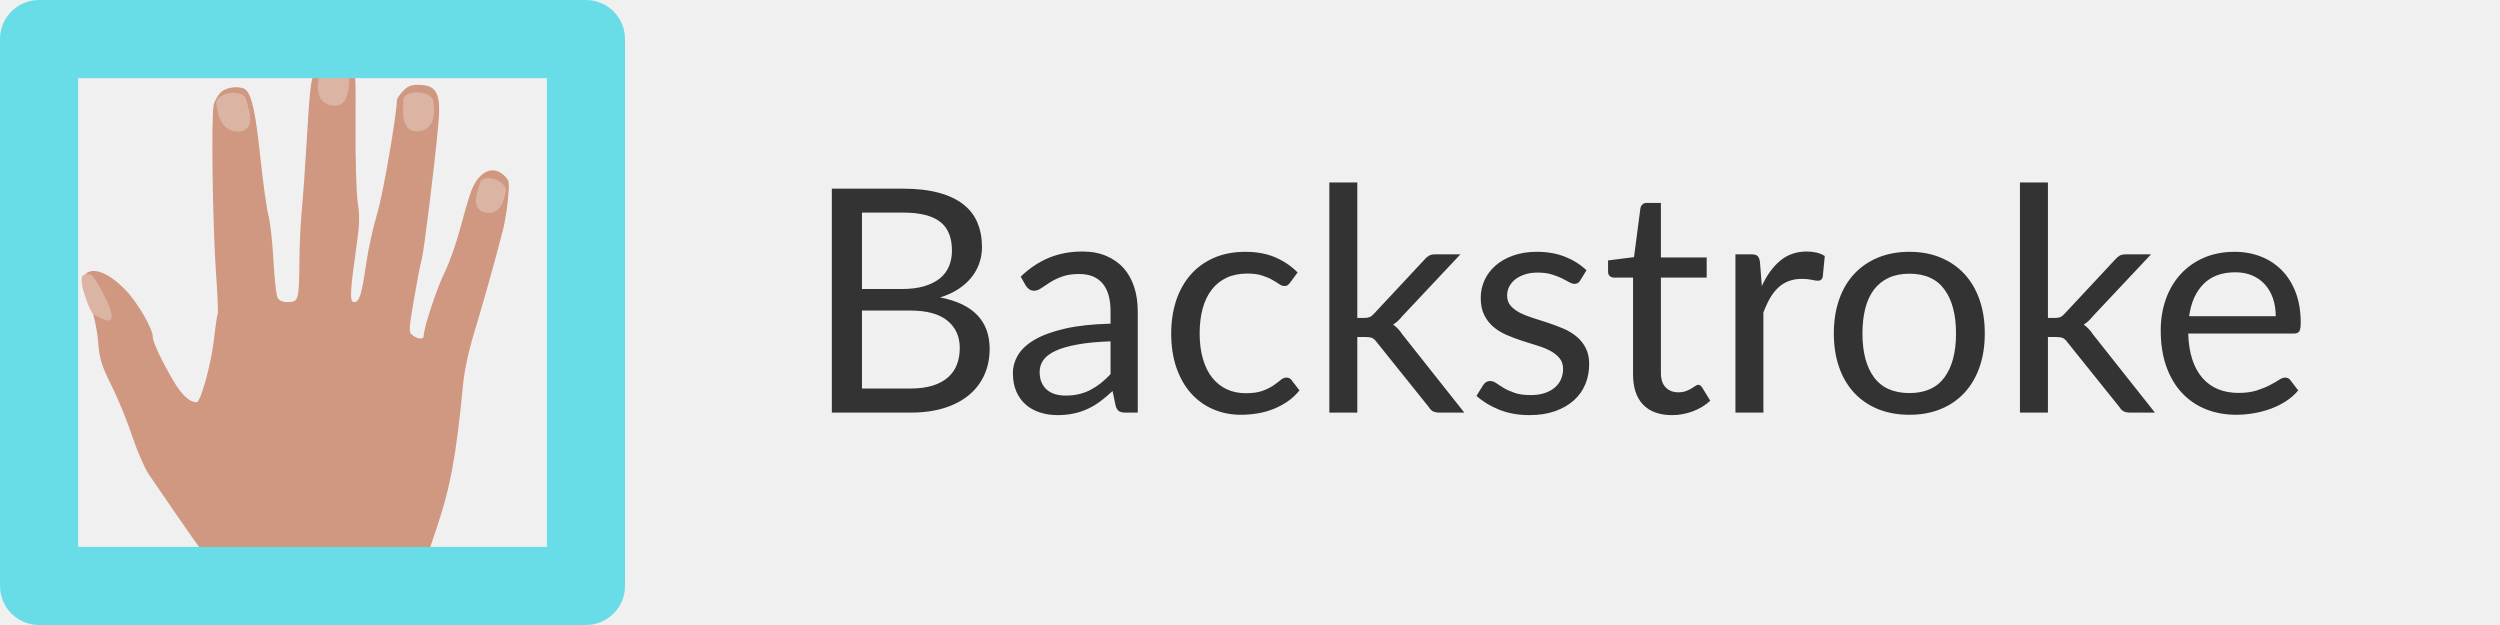
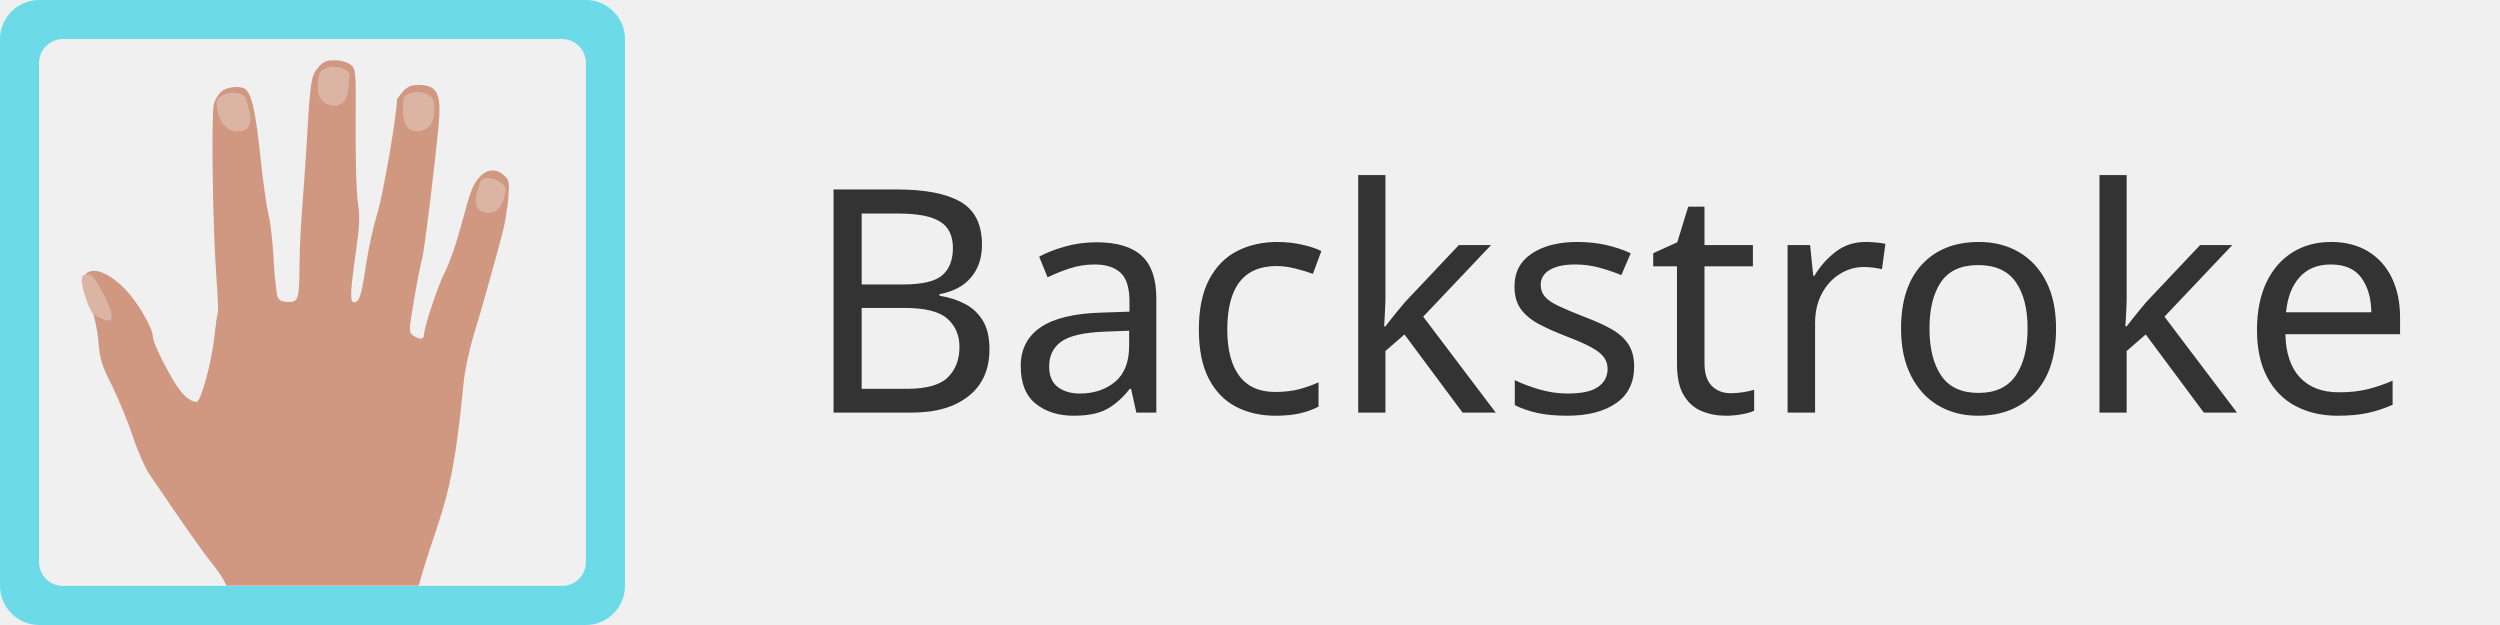
- <svg xmlns="http://www.w3.org/2000/svg" xmlns:xlink="http://www.w3.org/1999/xlink" width="1024px" height="256px" viewBox="0 0 1024 256" version="1.1">
-   <defs>
-     <path d="M0,16.002 C0,7.164 7.165,0 16.002,0 L239.998,0 C248.836,0 256,7.165 256,16.002 L256,239.998 C256,248.836 248.835,256 239.998,256 L16.002,256 C7.164,256 0,248.835 0,239.998 L0,16.002 Z M16,31.997 C16,23.162 23.168,16 31.997,16 L224.003,16 C232.838,16 240,23.168 240,31.997 L240,224.003 C240,232.838 232.832,240 224.003,240 L31.997,240 C23.162,240 16,232.832 16,224.003 L16,31.997 Z" id="path-1" />
-     <mask id="mask-2" maskContentUnits="userSpaceOnUse" maskUnits="objectBoundingBox" x="0" y="0" width="256" height="256" fill="white">
-       <use xlink:href="#path-1" />
-     </mask>
-   </defs>
-   <g id="Page-1" stroke="none" stroke-width="1" fill="none" fill-rule="evenodd">
-     <g id="Logo">
-       <g id="Group-2">
-         <text id="Backstroke" font-family="Lato-Regular, Lato" font-size="128" font-weight="normal" fill="#333333">
-           <tspan x="329" y="169">Backstroke</tspan>
-         </text>
-         <g id="Group">
-           <path d="M169.936,265.053 C168.081,250.597 169.148,244.649 178.481,217.392 C184.392,200.129 186.887,186.794 189.639,157.755 C190.184,152.007 191.939,143.704 194.081,136.746 C197.504,125.625 203.331,104.828 206.074,93.942 C206.806,91.033 207.715,85.355 208.093,81.322 C208.731,74.508 208.617,73.84 206.486,71.853 C201.904,67.582 196.429,70.007 193.214,77.733 C192.415,79.651 190.374,86.502 188.679,92.956 C186.983,99.411 184.055,107.74 182.173,111.465 C179.083,117.579 173.526,134.371 173.557,137.496 C173.574,139.135 171.421,139.09 169.116,137.404 C167.34,136.104 167.353,135.631 169.521,122.808 C170.753,115.519 172.181,108.132 172.694,106.393 C173.647,103.167 178.004,67.85 179.559,50.751 C180.7,38.205 178.936,34.796 171.272,34.732 C168.425,34.708 166.861,35.363 165.022,37.347 C163.673,38.803 162.57,40.398 162.57,40.89 C162.57,46.651 156.838,79.851 154.572,87.215 C152.956,92.47 150.893,101.816 149.989,107.984 C148.073,121.055 147.219,123.74 144.978,123.74 C143.134,123.74 143.337,119.573 146.14,99.976 C147.273,92.053 147.367,88.212 146.551,83.103 C145.97,79.465 145.554,65.639 145.626,52.378 C145.756,28.652 145.723,28.239 143.553,26.482 C142.201,25.386 139.686,24.696 137.048,24.696 C133.501,24.696 132.307,25.22 130.232,27.687 C127.343,31.122 127.075,32.921 125.54,59.211 C124.961,69.116 124.088,81.271 123.6,86.223 C123.112,91.175 122.674,100.63 122.627,107.233 C122.518,122.777 122.247,123.74 117.988,123.74 C115.795,123.74 114.31,123.123 113.682,121.949 C113.155,120.964 112.402,114.098 112.008,106.692 C111.615,99.286 110.688,90.975 109.948,88.224 C109.208,85.473 107.69,74.528 106.575,63.903 C104.643,45.503 102.967,38.209 100.281,36.501 C98.056,35.086 92.901,35.679 90.681,37.605 C89.473,38.653 88.073,40.948 87.569,42.706 C86.432,46.672 87.079,93.057 88.549,113.025 C89.148,121.163 89.434,128.152 89.184,128.557 C88.934,128.962 88.245,133.645 87.652,138.964 C86.544,148.9 82.193,164.758 80.573,164.758 C77.642,164.758 74.416,161.786 70.978,155.915 C66.077,147.547 62.57,140.039 62.57,137.914 C62.57,134.59 56.329,123.872 51.438,118.795 C45.972,113.122 40.588,110.262 37.047,111.151 C33.564,112.025 33.453,115.282 36.612,123.855 C38.453,128.849 39.769,134.791 40.19,140.004 C40.766,147.137 41.506,149.554 45.672,157.905 C48.32,163.214 52.137,172.535 54.154,178.618 C56.171,184.7 59.227,191.742 60.946,194.265 C76.794,217.538 83.441,226.999 86.844,231.125 C92.735,238.267 94.482,242.676 96.135,254.578 C96.955,260.477 97.858,266.767 98.143,268.555 L98.661,271.806 L134.732,271.806 L170.803,271.806 L169.936,265.053 L169.936,265.053 Z" id="path4147" fill="#D09781" />
-           <path d="M101.488,41.542 C101.488,43.502 104.86,54.95 96.529,54.045 C88.608,53.185 89.14,43.502 89.14,41.542 C89.14,39.581 91.904,37.992 95.314,37.992 C98.724,37.992 101.488,39.581 101.488,41.542 L101.488,41.542 Z" id="path4149" fill="#DCB4A3" transform="translate(95.64781, 46.04399) rotate(-7.328156) translate(-95.64781, -46.04399) " />
-           <path d="M143.15,31.287 C142.761,33.208 143.851,44.671 135.721,43.184 C127.991,41.77 130.445,32.318 130.834,30.397 C131.223,28.475 134.296,27.117 137.697,27.362 C141.098,27.608 143.539,29.365 143.15,31.287 L143.15,31.287 Z" id="path4152" fill="#DCB4A3" />
-           <path d="M165.197,41.208 C165.402,43.158 163.229,54.465 171.463,53.757 C179.292,53.084 177.747,43.442 177.542,41.492 C177.336,39.543 174.407,37.898 170.998,37.82 C167.589,37.741 164.992,39.258 165.197,41.208 L165.197,41.208 Z" id="path4154" fill="#DCB4A3" />
-           <path d="M196.648,74.83 C196.35,76.549 191.74,85.7 198.961,87.097 C205.827,88.426 206.848,79.796 207.147,78.077 C207.445,76.358 205.337,74.238 202.438,73.341 C199.538,72.445 196.946,73.111 196.648,74.83 L196.648,74.83 Z" id="path4156" fill="#DCB4A3" />
-           <path d="M38.518,113.889 C39.611,115.153 50.723,133.527 43.101,131.046 C41.79,130.619 39.994,129.807 38.268,128.74 C36.734,127.793 31.127,112.843 34.509,112.506 C37.891,112.168 37.35,112.539 38.518,113.889 L38.518,113.889 Z" id="path4158" fill="#DCB4A3" />
-           <use id="Combined-Shape" stroke="#68DDE8" mask="url(#mask-2)" stroke-width="32" fill="#68DDE8" xlink:href="#path-1" />
-         </g>
-       </g>
-     </g>
-   </g>
+ <svg xmlns="http://www.w3.org/2000/svg" version="1.1" id="Layer_1" x="0px" y="0px" viewBox="0 0 1024 256" style="enable-background:new 0 0 1024 256;" xml:space="preserve">
+   <style type="text/css">
+ 	.st0{fill:#6DDBE7;}
+ 	.st1{fill:#D09781;}
+ 	.st2{fill:#DCB4A3;}
+ 	.st3{fill:#333333;}
+ 	.st4{font-family:'Lato-Regular';}
+ 	.st5{font-size:128px;}
+ </style>
+   <path class="st0" d="M240,0H16C7.2,0,0,7.2,0,16v224c0,8.8,7.2,16,16,16h224c8.8,0,16-7.2,16-16V16C256,7.2,248.8,0,240,0z   M240,230.2c0,5.4-4.4,9.8-9.8,9.8H25.8c-5.4,0-9.8-4.4-9.8-9.8V25.8c0-5.4,4.4-9.8,9.8-9.8h204.4c5.4,0,9.8,4.4,9.8,9.8V230.2z" />
+   <path class="st1" d="M206.5,71.9c-4.6-4.3-10.1-1.8-13.3,5.9c-0.8,1.9-2.8,8.8-4.5,15.2c-1.7,6.5-4.6,14.8-6.5,18.5  c-3.1,6.1-8.6,22.9-8.6,26c0,1.6-2.1,1.6-4.4-0.1c-1.8-1.3-1.8-1.8,0.4-14.6c1.2-7.3,2.7-14.7,3.2-16.4c1-3.2,5.3-38.5,6.9-55.6  c1.1-12.5-0.6-16-8.3-16c-2.8,0-4.4,0.6-6.3,2.6c-1.3,1.5-2.5,3.1-2.5,3.5c0,5.8-5.7,39-8,46.3c-1.6,5.3-3.7,14.6-4.6,20.8  c-1.9,13.1-2.8,15.8-5,15.8c-1.8,0-1.6-4.2,1.2-23.8c1.1-7.9,1.2-11.8,0.4-16.9c-0.6-3.6-1-17.5-0.9-30.7  c0.1-23.7,0.1-24.1-2.1-25.9c-1.4-1.1-3.9-1.8-6.5-1.8c-3.5,0-4.7,0.5-6.8,3c-2.9,3.4-3.2,5.2-4.7,31.5c-0.6,9.9-1.5,22.1-1.9,27  s-0.9,14.4-1,21c-0.1,15.5-0.4,16.5-4.6,16.5c-2.2,0-3.7-0.6-4.3-1.8c-0.5-1-1.3-7.9-1.7-15.3c-0.4-7.4-1.3-15.7-2.1-18.5  c-0.7-2.8-2.3-13.7-3.4-24.3c-1.9-18.4-3.6-25.7-6.3-27.4c-2.2-1.4-7.4-0.8-9.6,1.1c-1.2,1-2.6,3.3-3.1,5.1c-1.1,4-0.5,50.4,1,70.3  c0.6,8.1,0.9,15.1,0.6,15.5c-0.3,0.4-0.9,5.1-1.5,10.4c-1.1,9.9-5.5,25.8-7.1,25.8c-2.9,0-6.2-3-9.6-8.8c-4.9-8.4-8.4-15.9-8.4-18  c0-3.3-6.2-14-11.1-19.1c-5.5-5.7-10.9-8.5-14.4-7.6c-3.5,0.9-3.6,4.1-0.4,12.7c1.8,5,3.2,10.9,3.6,16.1c0.6,7.1,1.3,9.6,5.5,17.9  c2.6,5.3,6.5,14.6,8.5,20.7c2,6.1,5.1,13.1,6.8,15.6c15.8,23.3,22.5,32.7,25.9,36.9c2.6,3.2,4.4,5.9,5.8,8.9h78.7  c1.5-5.7,3.8-12.8,7.1-22.6c5.9-17.3,8.4-30.6,11.2-59.6c0.5-5.7,2.3-14.1,4.4-21c3.4-11.1,9.2-31.9,12-42.8c0.7-2.9,1.6-8.6,2-12.6  C208.7,74.5,208.6,73.8,206.5,71.9z" />
+   <path id="path4149" class="st2" d="M100.9,40.8c0.3,1.9,5.1,12.9-3.3,13c-8,0.2-8.7-9.5-8.9-11.5c-0.3-1.9,2.3-3.9,5.7-4.3  C97.7,37.7,100.6,38.9,100.9,40.8L100.9,40.8z" />
+   <path id="path4152" class="st2" d="M143.1,31.3c-0.4,1.9,0.7,13.4-7.4,11.9c-7.7-1.4-5.3-10.9-4.9-12.8s3.5-3.3,6.9-3  C141.1,27.6,143.5,29.4,143.1,31.3L143.1,31.3z" />
+   <path id="path4154" class="st2" d="M165.2,41.2c0.2,1.9-2,13.3,6.3,12.5c7.8-0.7,6.3-10.3,6.1-12.3c-0.2-1.9-3.1-3.6-6.5-3.7  C167.6,37.7,165,39.3,165.2,41.2L165.2,41.2z" />
+   <path id="path4156" class="st2" d="M196.6,74.8c-0.3,1.7-4.9,10.9,2.3,12.3c6.9,1.3,7.9-7.3,8.2-9c0.3-1.7-1.8-3.8-4.7-4.7  C199.5,72.4,196.9,73.1,196.6,74.8L196.6,74.8z" />
+   <path id="path4158" class="st2" d="M38.5,113.9c1.1,1.3,12.2,19.6,4.6,17.2c-1.3-0.4-3.1-1.2-4.8-2.3c-1.5-0.9-7.1-15.9-3.8-16.2  C37.9,112.2,37.3,112.5,38.5,113.9L38.5,113.9z" />
+   <text transform="matrix(1 0 0 1 329 169)" class="st3 st4 st5">Backstroke</text>
</svg>
